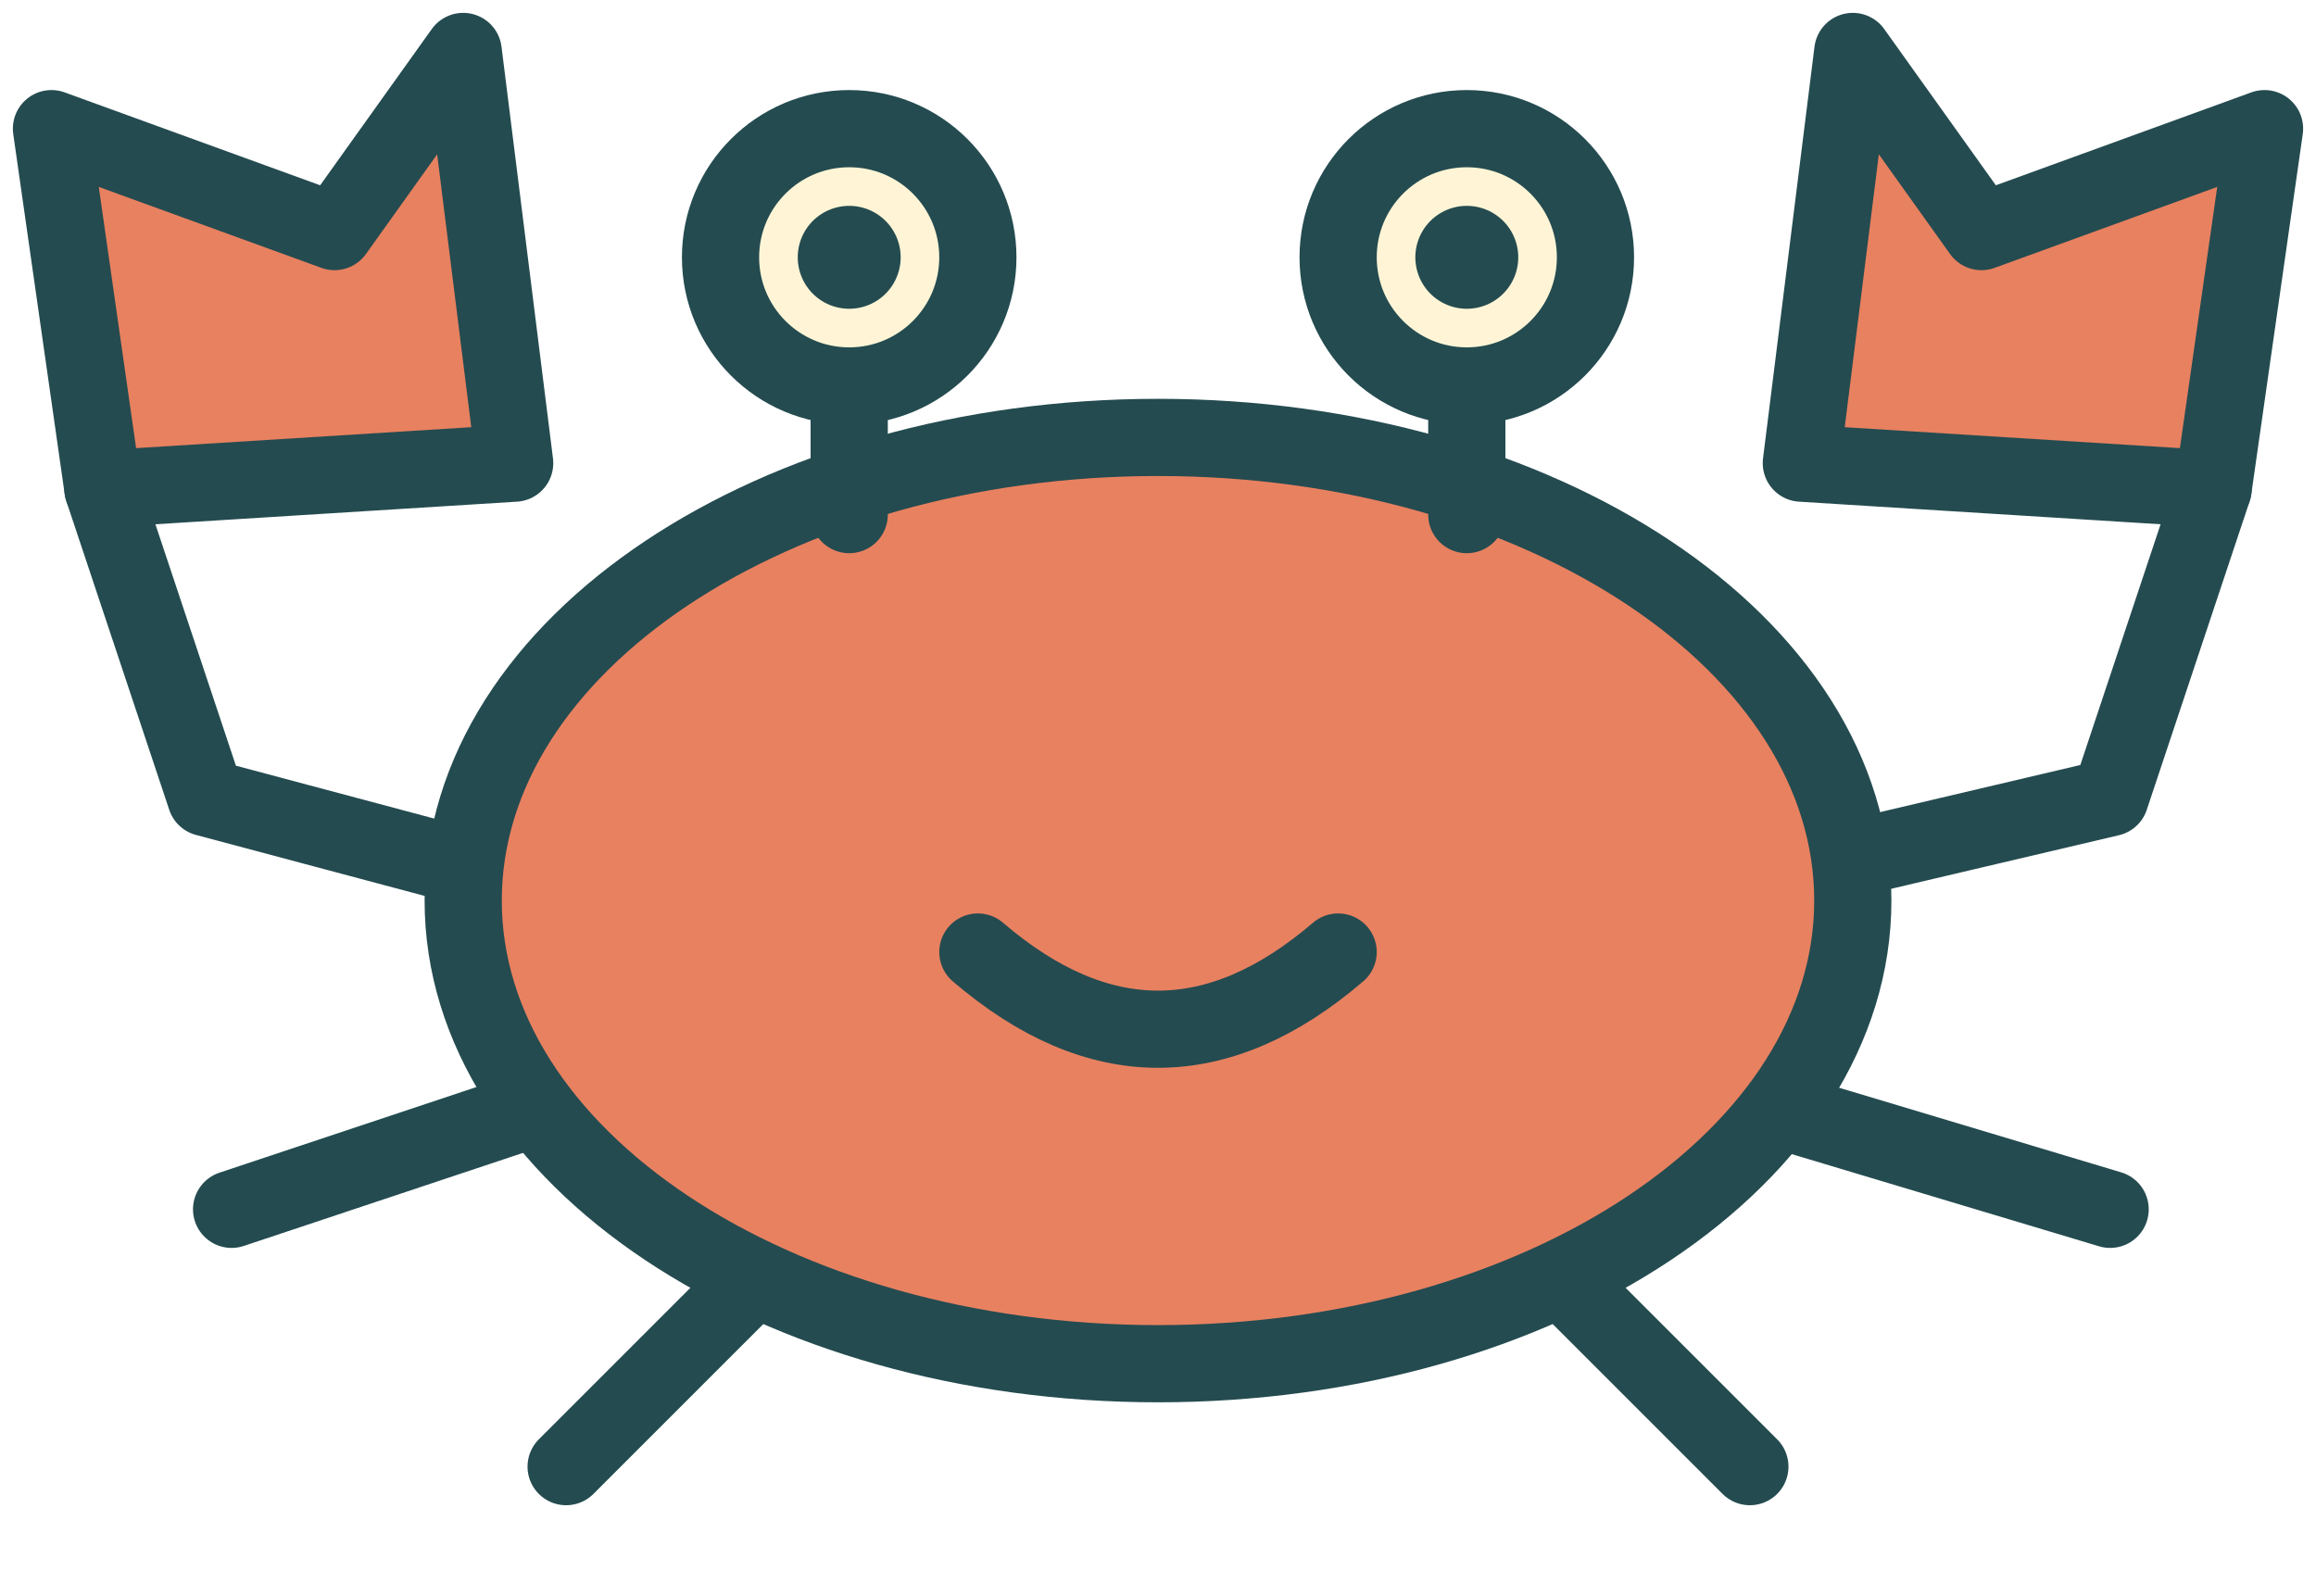
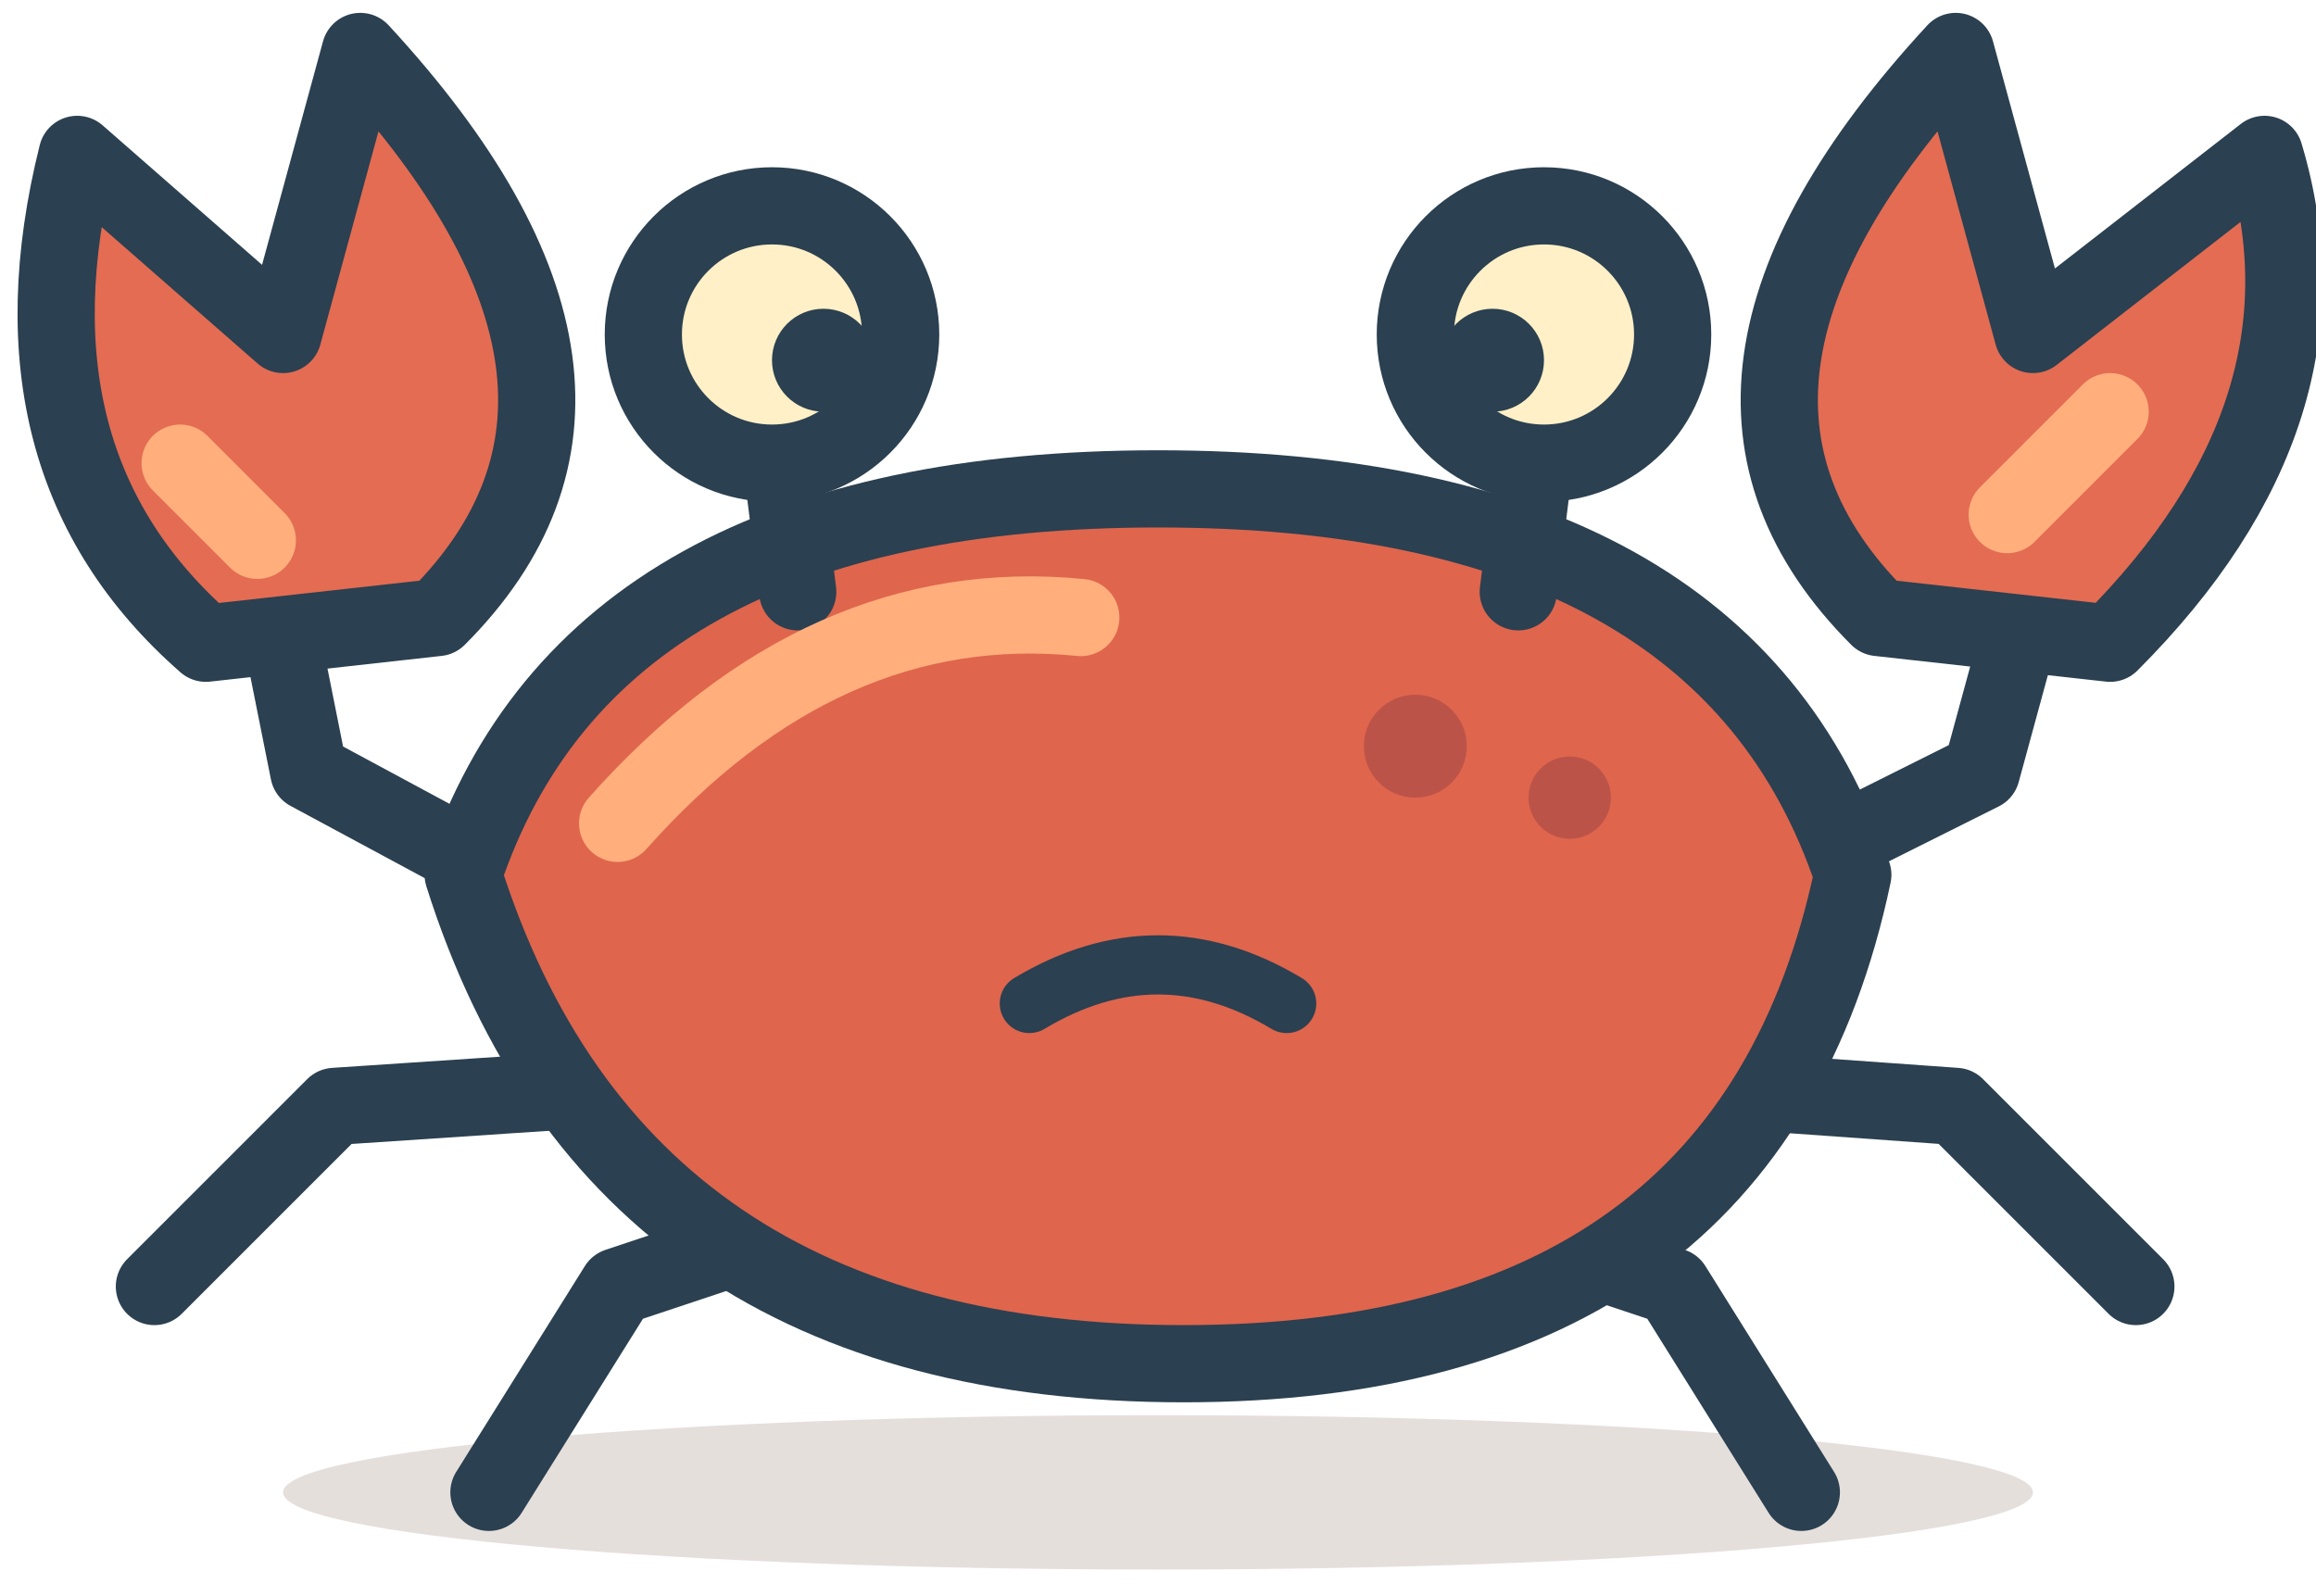
<svg xmlns="http://www.w3.org/2000/svg" width="90" height="62" viewBox="0 0 90 62">
-   <g stroke="#244b50" stroke-width="3" stroke-linecap="round" stroke-linejoin="round">
-     <path d="M23 35L8 31 4 19m23 22L9 47m24-1L22 57m43-22 17-4 4-12M62 41l20 6m-25-1 11 11" fill="none" />
-     <path d="M4 19L2 5l11 4 5-7 2 16zM86 19l2-14-11 4-5-7-2 16z" fill="#e88160" />
-     <ellipse cx="45" cy="35" rx="27" ry="18" fill="#e88160" />
-     <path d="M33 20v-8m24 8v-8" />
-     <circle cx="33" cy="10" r="5" fill="#fff5d6" />
-     <circle cx="57" cy="10" r="5" fill="#fff5d6" />
-     <path d="M33 10h0m24 0h0" stroke-width="4" />
-     <path d="M38 37q7 6 14 0" fill="none" />
+   <ellipse cx="45" cy="58" rx="34" ry="3" fill="#896f60" fill-opacity=".22" />
+   <g stroke="#2b4050" stroke-width="3" stroke-linejoin="round" stroke-linecap="round">
+     <path d="M25 37L12 30l-2-10m18 22-15 1-7 7m27-3-9 3-5 8m46-22 12-6 3-11M62 42l14 1 7 7m-27-3 9 3 5 8" fill="none" />
+     <path d="M8 25Q0 18 3 6l8 7 3-11q12 13 3 22zM82 25q9-9 6-19l-9 7-3-11q-12 13-3 22z" fill="#e36c53" />
+     <path d="M18 34q5-15 27-15 22 0 27 15-4 19-26 19-22 0-28-19z" fill="#df654d" />
+     <path d="M31 23l-1-8m29 8 1-8" fill="none" />
+     <circle cx="30" cy="13" r="5" fill="#fff0c7" />
+     <circle cx="60" cy="13" r="5" fill="#fff0c7" />
+     <path d="M40 39q5-3 10 0" stroke-width="2.3" fill="none" />
+   </g>
+   <g fill="#2b4050">
+     <circle cx="32" cy="14" r="2" />
+     <circle cx="58" cy="14" r="2" />
+   </g>
+   <path d="M24 32q8-9 18-8M7 18l3 3m68-1 4-4" fill="none" stroke="#ffae7c" stroke-width="3" stroke-linecap="round" />
+   <g fill="#bc5349">
+     <circle cx="55" cy="29" r="2" />
+     <circle cx="61" cy="31" r="1.6" />
  </g>
</svg>
